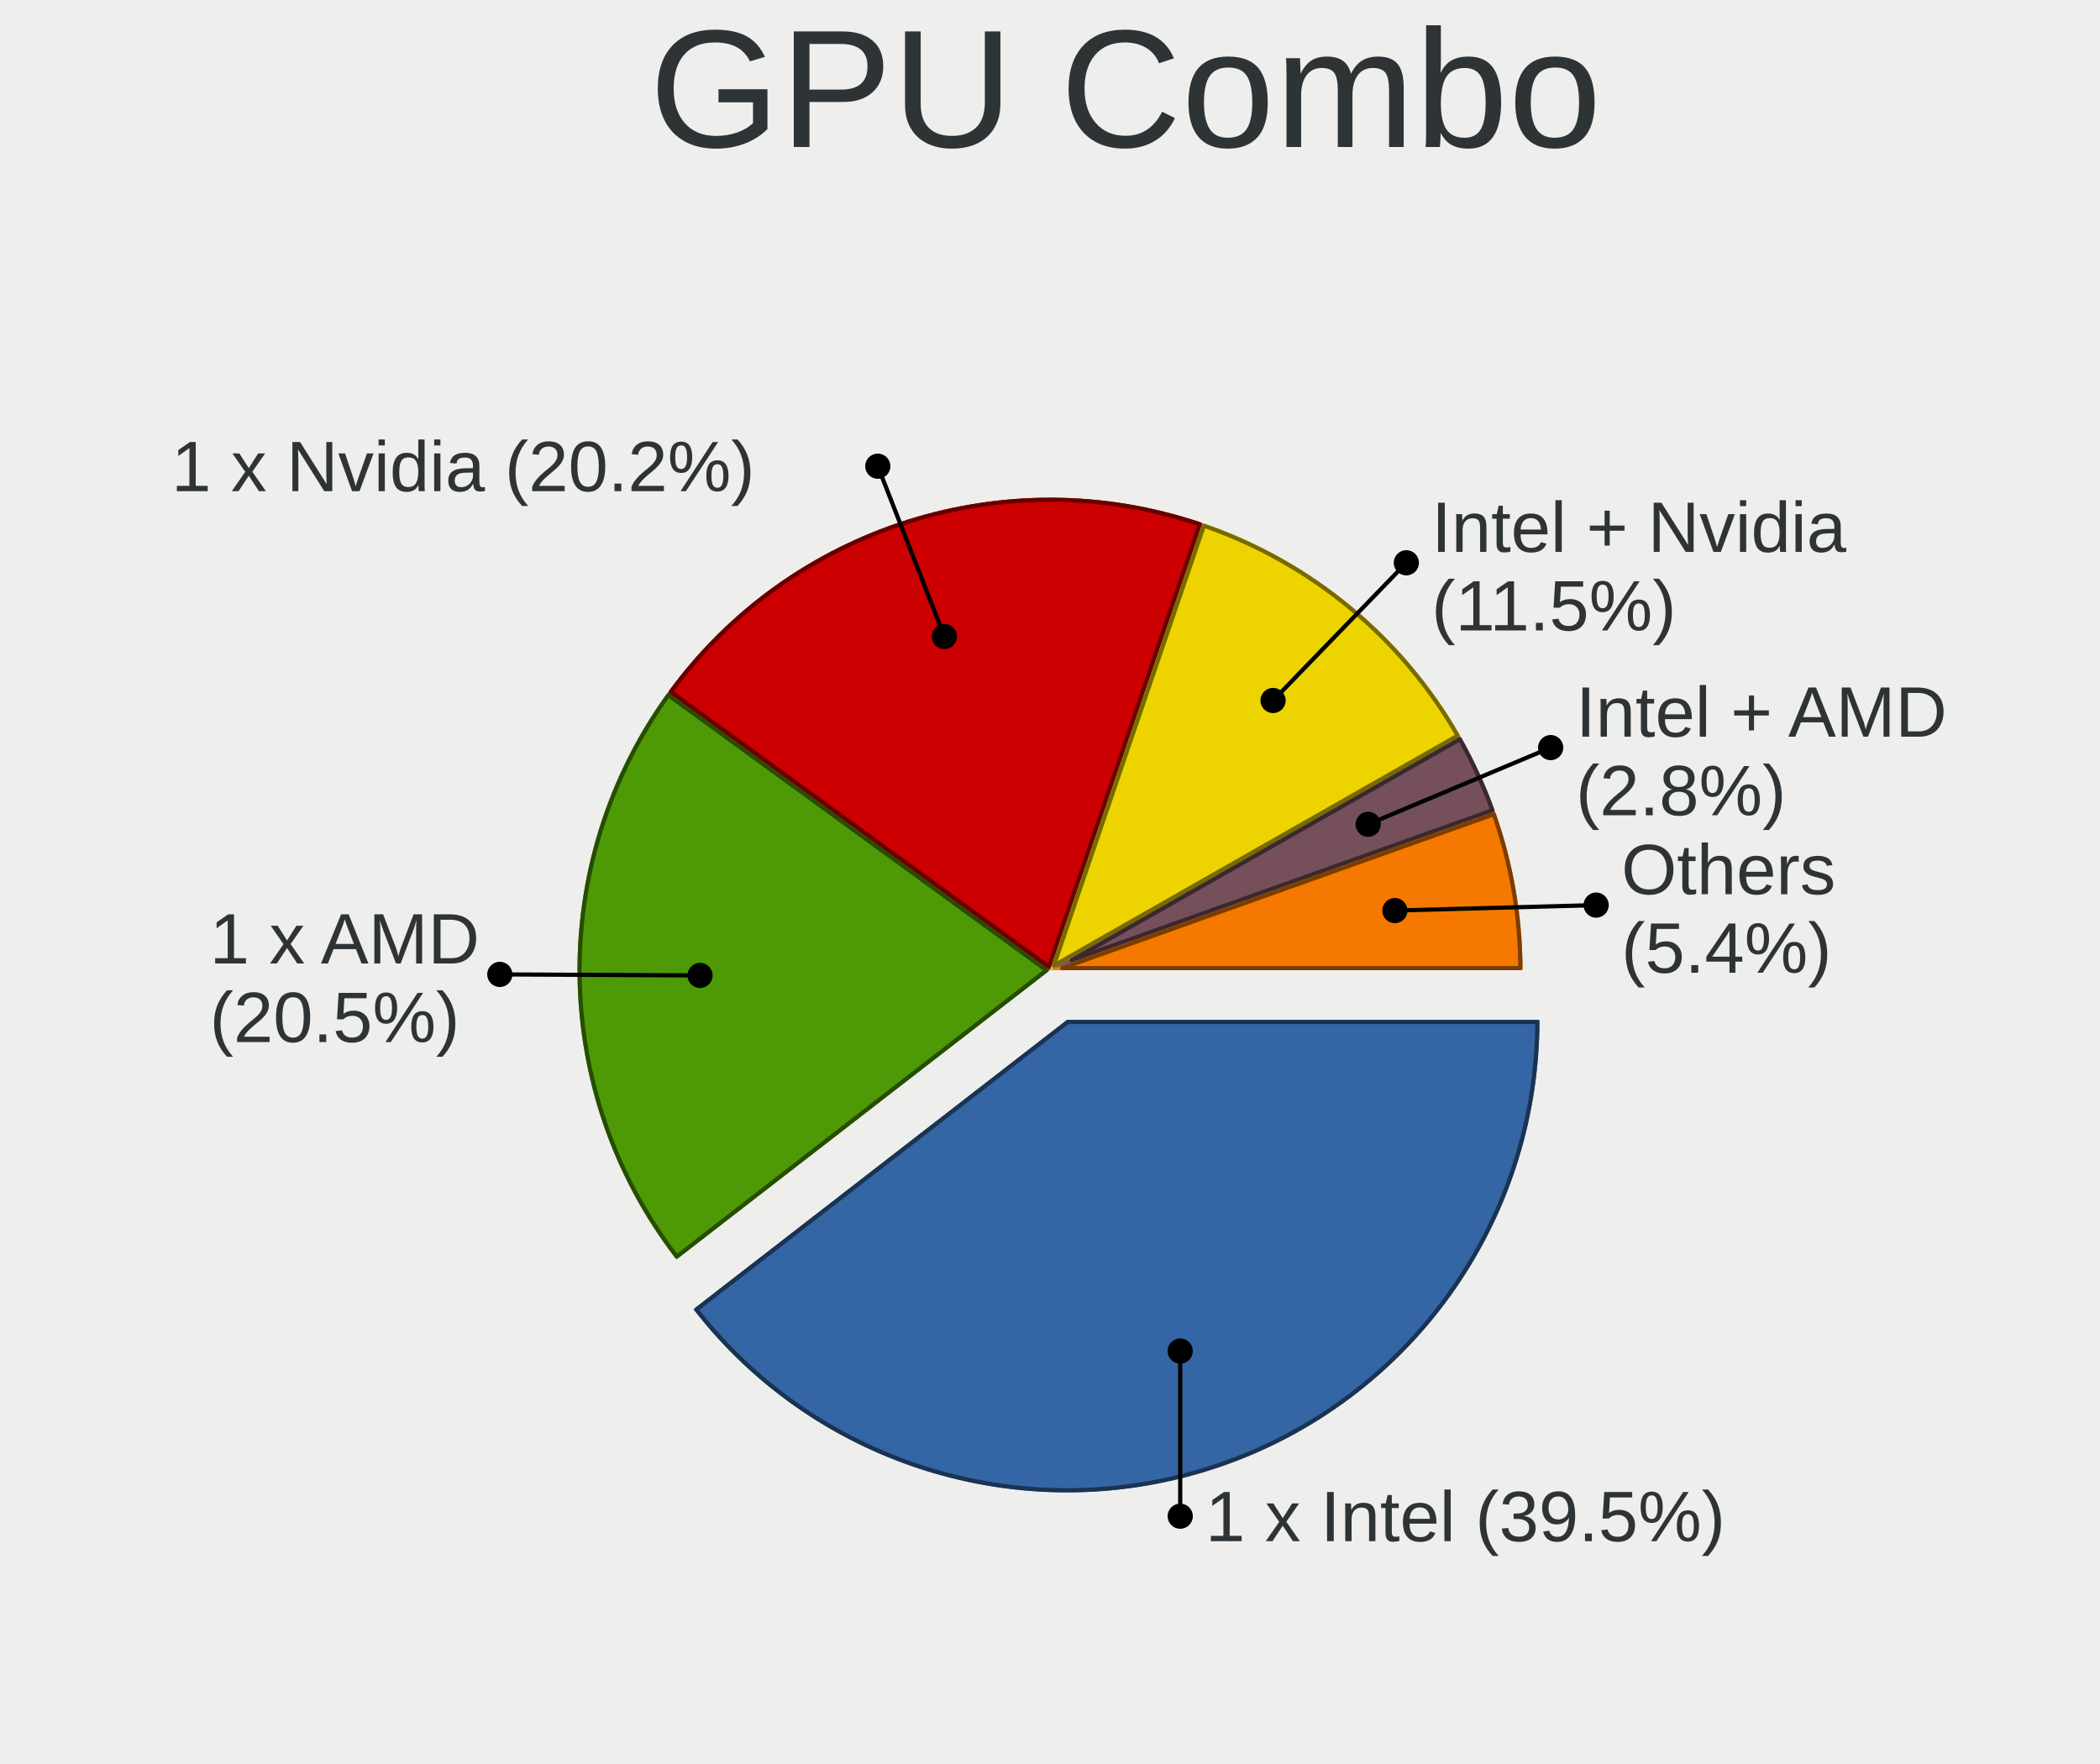
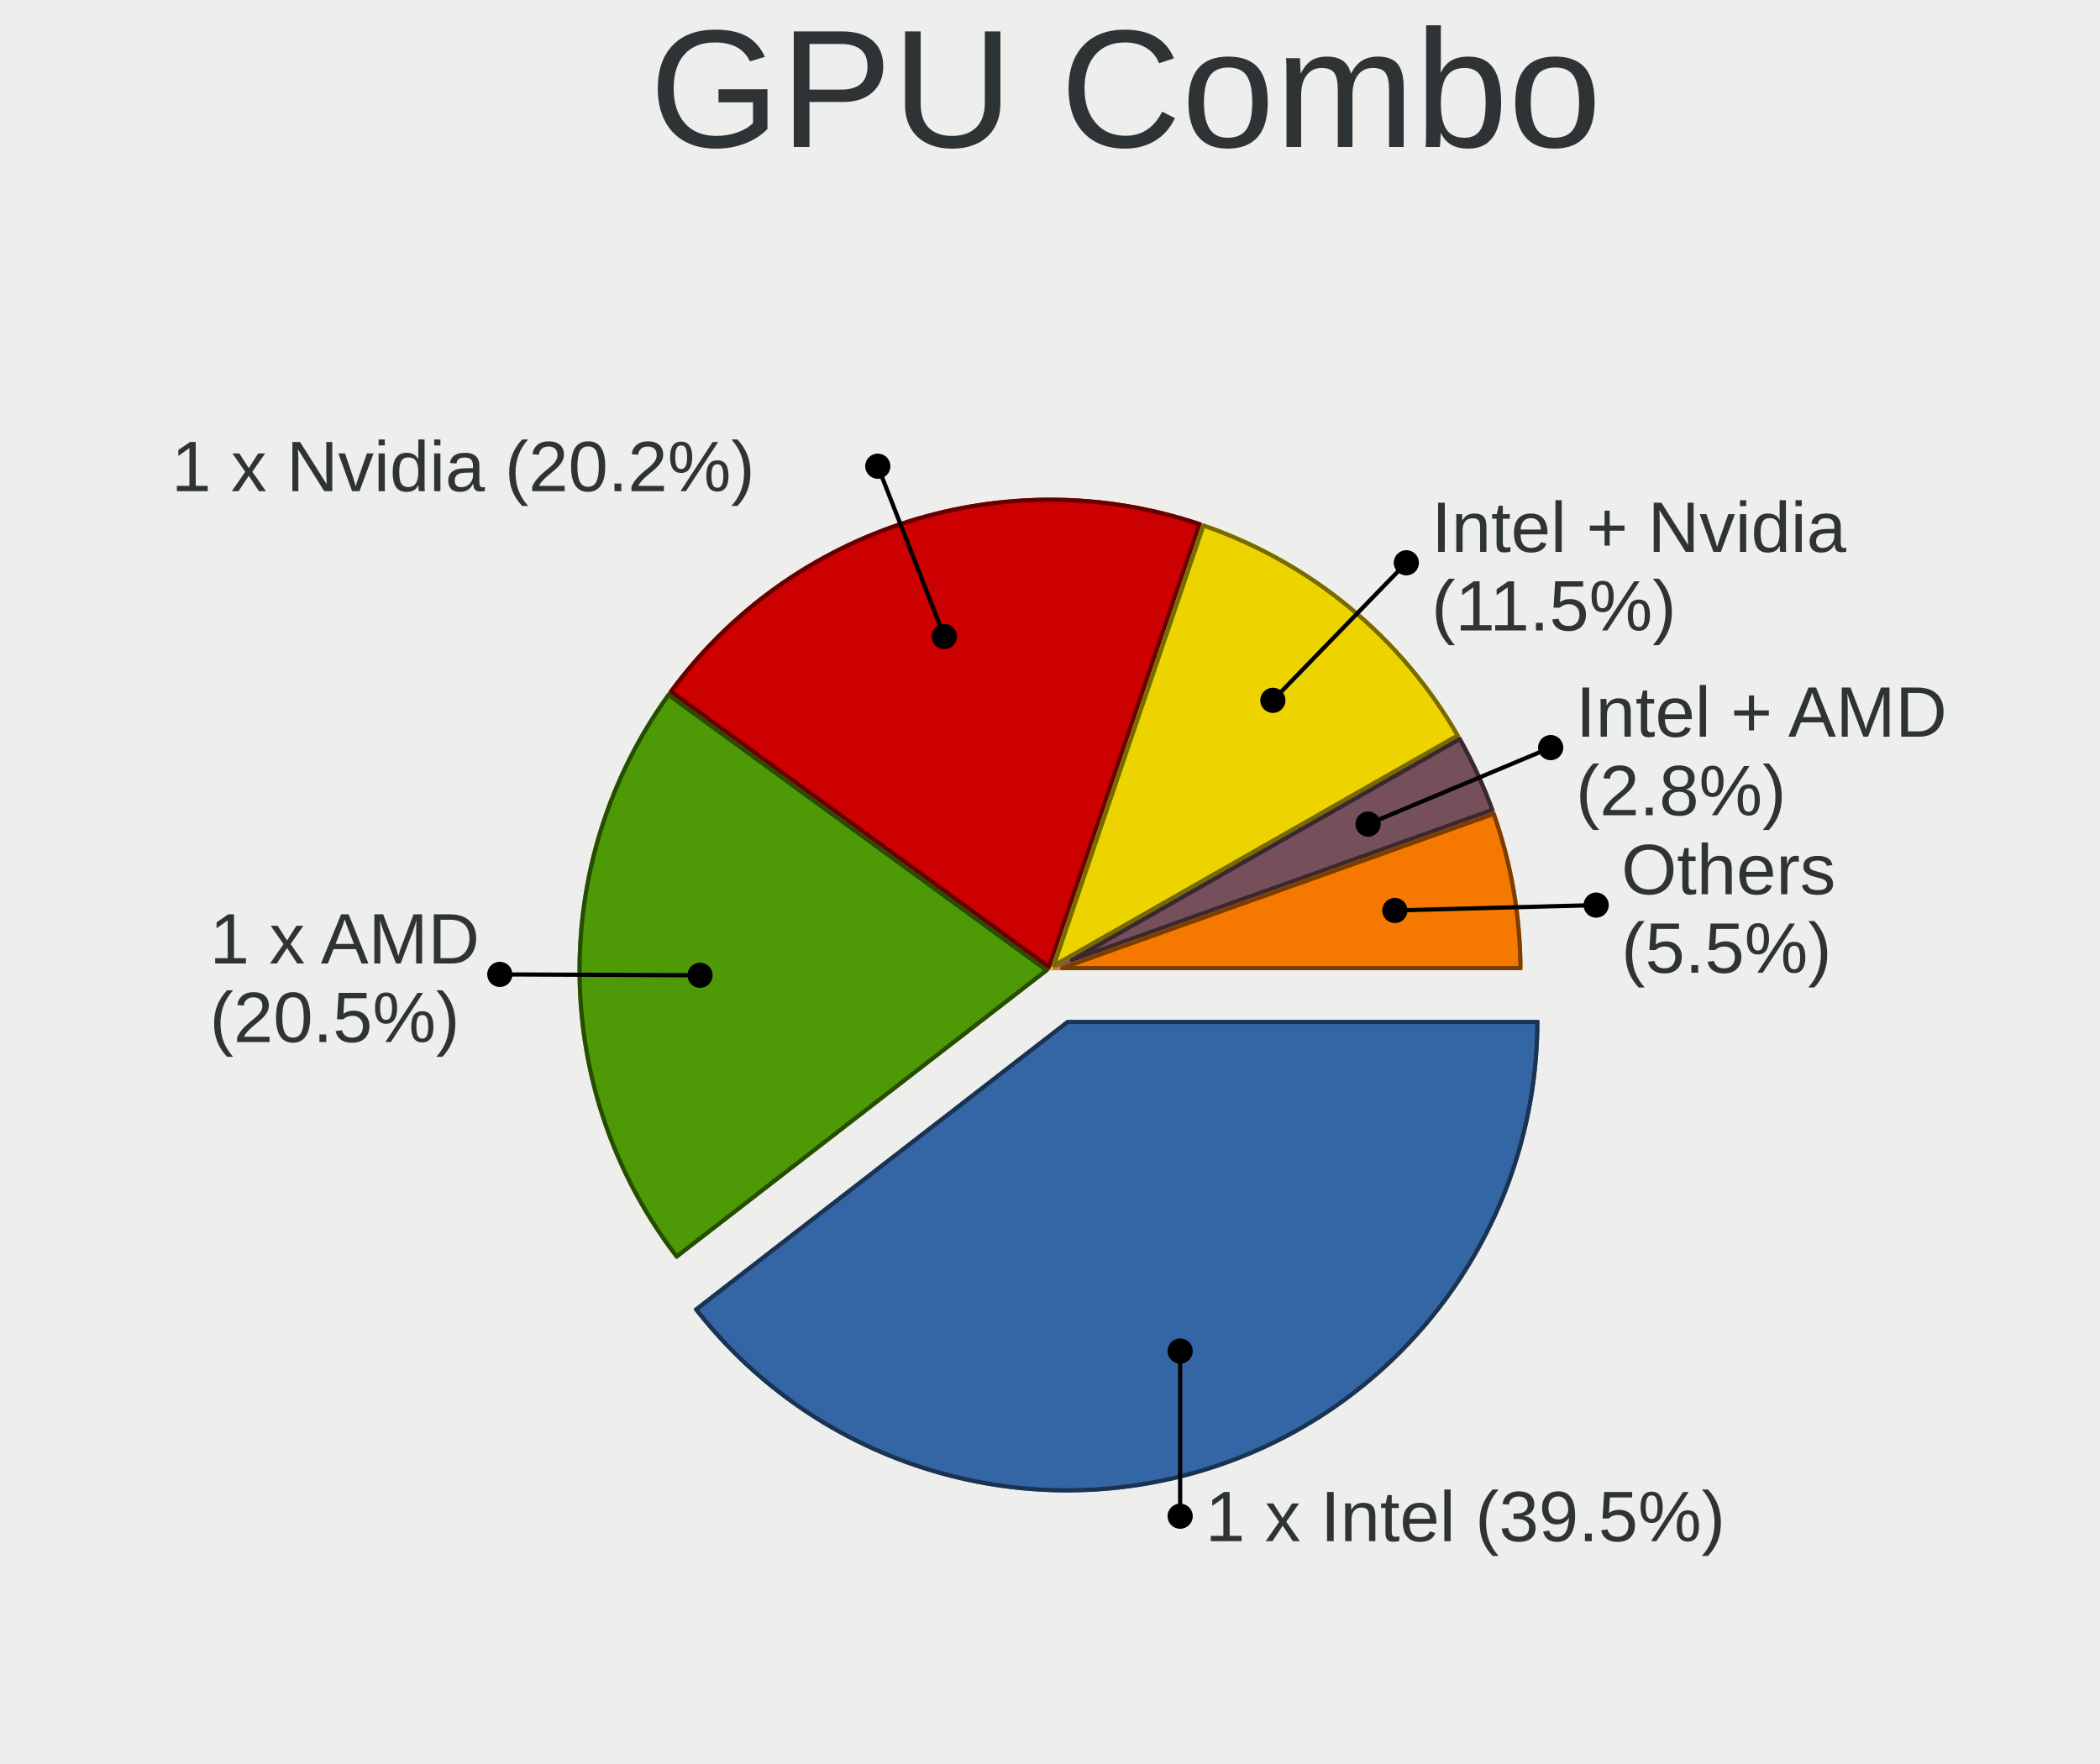
<svg xmlns="http://www.w3.org/2000/svg" width="500" height="420" version="1.0" id="ezcGraph">
  <defs />
  <g id="ezcGraphChart" color-rendering="optimizeQuality" shape-rendering="geometricPrecision" text-rendering="optimizeLegibility">
    <path d=" M 0,420 L 0,0 L 500,0 L 500,420 L 0,420 z " style="fill: #eeeeec; fill-opacity: 1.00; stroke: none;" id="ezcGraphPolygon_1" />
    <path d=" M 0,42 L 0,0 L 500,0 L 500,42 L 0,42 z " style="fill: #000000; fill-opacity: 0.00; stroke: none;" id="ezcGraphPolygon_2" />
-     <path d="M 254.04,242.83 L 366.54,242.83 A 112.50,112.50 0 0,1 165.10,311.71 z" style="fill: #3465a4; fill-opacity: 1.00; stroke: none; cursor: pointer;" id="ezcGraphCircleSector_4" />
-     <path d="M 254.22,243.33 L 366.04,243.33 A 112.00,112.00 0 0,1 165.80,311.80 z" style="fill: none; stroke: #1a3352; stroke-width: 1; stroke-opacity: 1.00; stroke-linecap: round; stroke-linejoin: round;" id="ezcGraphCircleSector_5" />
-     <path d="M 250.00,231.00 L 161.05,299.88 A 112.50,112.50 0 0,1 159.03,164.82 z" style="fill: #4e9a06; fill-opacity: 1.00; stroke: none; cursor: pointer;" id="ezcGraphCircleSector_6" />
-     <path d="M 249.17,231.01 L 161.14,299.18 A 112.00,112.00 0 0,1 159.14,165.51 z" style="fill: none; stroke: #274d03; stroke-width: 1; stroke-opacity: 1.00; stroke-linecap: round; stroke-linejoin: round;" id="ezcGraphCircleSector_7" />
-     <path d="M 250.00,231.00 L 159.03,164.82 A 112.50,112.50 0 0,1 286.33,124.53 z" style="fill: #cc0000; fill-opacity: 1.00; stroke: none; cursor: pointer;" id="ezcGraphCircleSector_8" />
-     <path d="M 249.75,230.20 L 159.73,164.71 A 112.00,112.00 0 0,1 285.69,124.84 z" style="fill: none; stroke: #660000; stroke-width: 1; stroke-opacity: 1.00; stroke-linecap: round; stroke-linejoin: round;" id="ezcGraphCircleSector_9" />
-     <path d="M 250.00,231.00 L 286.33,124.53 A 112.50,112.50 0 0,1 347.76,175.34 z" style="fill: #edd400; fill-opacity: 1.00; stroke: none; cursor: pointer;" id="ezcGraphCircleSector_10" />
-     <path d="M 250.90,229.91 L 286.64,125.16 A 112.00,112.00 0 0,1 347.08,175.15 z" style="fill: none; stroke: #776a00; stroke-width: 1; stroke-opacity: 1.00; stroke-linecap: round; stroke-linejoin: round;" id="ezcGraphCircleSector_11" />
-     <path d="M 250.00,231.00 L 347.76,175.34 A 112.50,112.50 0 0,1 355.97,193.23 z" style="fill: #75505b; fill-opacity: 1.00; stroke: none; cursor: pointer;" id="ezcGraphCircleSector_12" />
-     <path d="M 255.19,228.62 L 347.58,176.02 A 112.00,112.00 0 0,1 355.33,192.93 z" style="fill: none; stroke: #3b282e; stroke-width: 1; stroke-opacity: 1.00; stroke-linecap: round; stroke-linejoin: round;" id="ezcGraphCircleSector_13" />
-     <path d="M 250.00,231.00 L 355.97,193.23 A 112.50,112.50 0 0,1 362.50,231.00 z" style="fill: #f57900; fill-opacity: 1.00; stroke: none;" id="ezcGraphCircleSector_14" />
-     <path d="M 252.89,230.50 L 355.67,193.87 A 112.00,112.00 0 0,1 362.00,230.50 z" style="fill: none; stroke: #7b3d00; stroke-width: 1; stroke-opacity: 1.00; stroke-linecap: round; stroke-linejoin: round;" id="ezcGraphCircleSector_15" />
-     <path d=" M 224.855,151.551 L 209,111" style="fill: none; stroke: #000000; stroke-width: 1; stroke-opacity: 1.00; stroke-linecap: round; stroke-linejoin: round;" id="ezcGraphLine_16" />
-     <ellipse cx="224.855" cy="151.551" rx="3" ry="3" style="fill: #000000; fill-opacity: 1.00; stroke: none;" id="ezcGraphCircle_17" />
+     <path d="M 254.04,242.83 L 366.54,242.83 A 112.50,112.50 0 0,1 165.07,311.68 z" style="fill: #3465a4; fill-opacity: 1.00; stroke: none; cursor: pointer;" id="ezcGraphCircleSector_4" />
+     <path d="M 254.21,243.33 L 366.04,243.33 A 112.00,112.00 0 0,1 165.77,311.77 z" style="fill: none; stroke: #1a3352; stroke-width: 1; stroke-opacity: 1.00; stroke-linecap: round; stroke-linejoin: round;" id="ezcGraphCircleSector_5" />
+     <path d="M 250.00,231.00 L 161.03,299.85 A 112.50,112.50 0 0,1 159.07,164.76 z" style="fill: #4e9a06; fill-opacity: 1.00; stroke: none; cursor: pointer;" id="ezcGraphCircleSector_6" />
+     <path d="M 249.17,231.01 L 161.12,299.15 A 112.00,112.00 0 0,1 159.18,165.46 z" style="fill: none; stroke: #274d03; stroke-width: 1; stroke-opacity: 1.00; stroke-linecap: round; stroke-linejoin: round;" id="ezcGraphCircleSector_7" />
+     <path d="M 250.00,231.00 L 159.07,164.76 A 112.50,112.50 0 0,1 286.23,124.49 z" style="fill: #cc0000; fill-opacity: 1.00; stroke: none; cursor: pointer;" id="ezcGraphCircleSector_8" />
+     <path d="M 249.75,230.20 L 159.77,164.65 A 112.00,112.00 0 0,1 285.59,124.80 z" style="fill: none; stroke: #660000; stroke-width: 1; stroke-opacity: 1.00; stroke-linecap: round; stroke-linejoin: round;" id="ezcGraphCircleSector_9" />
+     <path d="M 250.00,231.00 L 286.23,124.49 A 112.50,112.50 0 0,1 347.74,175.29 z" style="fill: #edd400; fill-opacity: 1.00; stroke: none; cursor: pointer;" id="ezcGraphCircleSector_10" />
+     <path d="M 250.90,229.91 L 286.54,125.13 A 112.00,112.00 0 0,1 347.06,175.11 z" style="fill: none; stroke: #776a00; stroke-width: 1; stroke-opacity: 1.00; stroke-linecap: round; stroke-linejoin: round;" id="ezcGraphCircleSector_11" />
+     <path d="M 250.00,231.00 L 347.74,175.29 A 112.50,112.50 0 0,1 355.94,193.16 z" style="fill: #75505b; fill-opacity: 1.00; stroke: none; cursor: pointer;" id="ezcGraphCircleSector_12" />
+     <path d="M 255.20,228.61 L 347.55,175.97 A 112.00,112.00 0 0,1 355.30,192.85 z" style="fill: none; stroke: #3b282e; stroke-width: 1; stroke-opacity: 1.00; stroke-linecap: round; stroke-linejoin: round;" id="ezcGraphCircleSector_13" />
+     <path d="M 250.00,231.00 L 355.94,193.16 A 112.50,112.50 0 0,1 362.50,231.00 z" style="fill: #f57900; fill-opacity: 1.00; stroke: none;" id="ezcGraphCircleSector_14" />
+     <path d="M 252.89,230.50 L 355.64,193.79 A 112.00,112.00 0 0,1 362.00,230.50 z" style="fill: none; stroke: #7b3d00; stroke-width: 1; stroke-opacity: 1.00; stroke-linecap: round; stroke-linejoin: round;" id="ezcGraphCircleSector_15" />
+     <path d=" M 224.843,151.555 L 209,111" style="fill: none; stroke: #000000; stroke-width: 1; stroke-opacity: 1.00; stroke-linecap: round; stroke-linejoin: round;" id="ezcGraphLine_16" />
+     <ellipse cx="224.843" cy="151.555" rx="3" ry="3" style="fill: #000000; fill-opacity: 1.00; stroke: none;" id="ezcGraphCircle_17" />
    <ellipse cx="209" cy="111" rx="3" ry="3" style="fill: #000000; fill-opacity: 1.00; stroke: none;" id="ezcGraphCircle_18" />
-     <path d=" M 166.676,232.248 L 119.004,232" style="fill: none; stroke: #000000; stroke-width: 1; stroke-opacity: 1.00; stroke-linecap: round; stroke-linejoin: round;" id="ezcGraphLine_20" />
-     <ellipse cx="166.676" cy="232.248" rx="3" ry="3" style="fill: #000000; fill-opacity: 1.00; stroke: none;" id="ezcGraphCircle_21" />
+     <path d=" M 166.675,232.209 L 119.004,232" style="fill: none; stroke: #000000; stroke-width: 1; stroke-opacity: 1.00; stroke-linecap: round; stroke-linejoin: round;" id="ezcGraphLine_20" />
+     <ellipse cx="166.675" cy="232.209" rx="3" ry="3" style="fill: #000000; fill-opacity: 1.00; stroke: none;" id="ezcGraphCircle_21" />
    <ellipse cx="119.004" cy="232" rx="3" ry="3" style="fill: #000000; fill-opacity: 1.00; stroke: none;" id="ezcGraphCircle_22" />
-     <path d=" M 303.109,166.782 L 334.842,134" style="fill: none; stroke: #000000; stroke-width: 1; stroke-opacity: 1.00; stroke-linecap: round; stroke-linejoin: round;" id="ezcGraphLine_24" />
-     <ellipse cx="303.109" cy="166.782" rx="3" ry="3" style="fill: #000000; fill-opacity: 1.00; stroke: none;" id="ezcGraphCircle_25" />
+     <path d=" M 303.065,166.746 L 334.842,134" style="fill: none; stroke: #000000; stroke-width: 1; stroke-opacity: 1.00; stroke-linecap: round; stroke-linejoin: round;" id="ezcGraphLine_24" />
+     <ellipse cx="303.065" cy="166.746" rx="3" ry="3" style="fill: #000000; fill-opacity: 1.00; stroke: none;" id="ezcGraphCircle_25" />
    <ellipse cx="334.842" cy="134" rx="3" ry="3" style="fill: #000000; fill-opacity: 1.00; stroke: none;" id="ezcGraphCircle_26" />
-     <path d=" M 325.748,196.263 L 369.208,178" style="fill: none; stroke: #000000; stroke-width: 1; stroke-opacity: 1.00; stroke-linecap: round; stroke-linejoin: round;" id="ezcGraphLine_28" />
-     <ellipse cx="325.748" cy="196.263" rx="3" ry="3" style="fill: #000000; fill-opacity: 1.00; stroke: none;" id="ezcGraphCircle_29" />
+     <path d=" M 325.728,196.218 L 369.208,178" style="fill: none; stroke: #000000; stroke-width: 1; stroke-opacity: 1.00; stroke-linecap: round; stroke-linejoin: round;" id="ezcGraphLine_28" />
+     <ellipse cx="325.728" cy="196.218" rx="3" ry="3" style="fill: #000000; fill-opacity: 1.00; stroke: none;" id="ezcGraphCircle_29" />
    <ellipse cx="369.208" cy="178" rx="3" ry="3" style="fill: #000000; fill-opacity: 1.00; stroke: none;" id="ezcGraphCircle_30" />
-     <path d=" M 332.115,216.805 L 380.035,215.5" style="fill: none; stroke: #000000; stroke-width: 1; stroke-opacity: 1.00; stroke-linecap: round; stroke-linejoin: round;" id="ezcGraphLine_32" />
-     <ellipse cx="332.115" cy="216.805" rx="3" ry="3" style="fill: #000000; fill-opacity: 1.00; stroke: none;" id="ezcGraphCircle_33" />
+     <path d=" M 332.11,216.775 L 380.035,215.5" style="fill: none; stroke: #000000; stroke-width: 1; stroke-opacity: 1.00; stroke-linecap: round; stroke-linejoin: round;" id="ezcGraphLine_32" />
+     <ellipse cx="332.11" cy="216.775" rx="3" ry="3" style="fill: #000000; fill-opacity: 1.00; stroke: none;" id="ezcGraphCircle_33" />
    <ellipse cx="380.035" cy="215.5" rx="3" ry="3" style="fill: #000000; fill-opacity: 1.00; stroke: none;" id="ezcGraphCircle_34" />
-     <path d=" M 281.005,321.679 L 281.005,361" style="fill: none; stroke: #000000; stroke-width: 1; stroke-opacity: 1.00; stroke-linecap: round; stroke-linejoin: round;" id="ezcGraphLine_36" />
-     <ellipse cx="281.005" cy="321.679" rx="3" ry="3" style="fill: #000000; fill-opacity: 1.00; stroke: none;" id="ezcGraphCircle_37" />
-     <ellipse cx="281.005" cy="361" rx="3" ry="3" style="fill: #000000; fill-opacity: 1.00; stroke: none;" id="ezcGraphCircle_38" />
+     <path d=" M 280.991,321.684 L 280.991,361" style="fill: none; stroke: #000000; stroke-width: 1; stroke-opacity: 1.00; stroke-linecap: round; stroke-linejoin: round;" id="ezcGraphLine_36" />
+     <ellipse cx="280.991" cy="321.684" rx="3" ry="3" style="fill: #000000; fill-opacity: 1.00; stroke: none;" id="ezcGraphCircle_37" />
+     <ellipse cx="280.991" cy="361" rx="3" ry="3" style="fill: #000000; fill-opacity: 1.00; stroke: none;" id="ezcGraphCircle_38" />
    <g id="ezcGraphTextBox_3">
      <path d=" M 154.1,42 L 154.1,0.5 L 346.4,0.5 L 346.4,42 L 154.1,42 z " style="fill: #ffffff; fill-opacity: 0.00; stroke: none;" id="ezcGraphPolygon_40" />
      <text id="ezcGraphTextBox_3_text" x="154.6" text-length="190.8px" y="35" style="font-size: 40px; font-family: 'Arial'; fill: #2e3436; fill-opacity: 1.00; stroke: none;">GPU Combo</text>
    </g>
    <g id="ezcGraphTextBox_19" style=" cursor: pointer;">
      <path d=" M 40.32,120.5 L 40.32,102 L 204,102 L 204,120.5 L 40.32,120.5 z " style="fill: #ffffff; fill-opacity: 0.00; stroke: none;" id="ezcGraphPolygon_41" />
      <text id="ezcGraphTextBox_19_text" x="40.82" text-length="162.18px" y="116.95" style="font-size: 17px; font-family: 'Arial'; fill: #2e3436; fill-opacity: 1.00; stroke: none;">1 x Nvidia (20.2%)</text>
    </g>
    <g id="ezcGraphTextBox_23" style=" cursor: pointer;">
      <path d=" M 49.434,250.05 L 49.434,214.45 L 114.004,214.45 L 114.004,250.05 L 49.434,250.05 z " style="fill: #ffffff; fill-opacity: 0.00; stroke: none;" id="ezcGraphPolygon_42" />
      <text id="ezcGraphTextBox_23_text" x="49.934" text-length="63.07px" y="229.4" style="font-size: 17px; font-family: 'Arial'; fill: #2e3436; fill-opacity: 1.00; stroke: none;">1 x AMD</text>
      <text id="ezcGraphTextBox_23_text" x="49.934" text-length="63.07px" y="248.1" style="font-size: 17px; font-family: 'Arial'; fill: #2e3436; fill-opacity: 1.00; stroke: none;">(20.5%)</text>
    </g>
    <g id="ezcGraphTextBox_27" style=" cursor: pointer;">
      <path d=" M 340.342,152.05 L 340.342,116.45 L 467.982,116.45 L 467.982,152.05 L 340.342,152.05 z " style="fill: #ffffff; fill-opacity: 0.00; stroke: none;" id="ezcGraphPolygon_43" />
      <text id="ezcGraphTextBox_27_text" x="340.842" text-length="126.14px" y="131.4" style="font-size: 17px; font-family: 'Arial'; fill: #2e3436; fill-opacity: 1.00; stroke: none;">Intel + Nvidia</text>
      <text id="ezcGraphTextBox_27_text" x="340.842" text-length="63.07px" y="150.1" style="font-size: 17px; font-family: 'Arial'; fill: #2e3436; fill-opacity: 1.00; stroke: none;">(11.5%)</text>
    </g>
    <g id="ezcGraphTextBox_31" style=" cursor: pointer;">
      <path d=" M 374.708,196.05 L 374.708,160.45 L 475.318,160.45 L 475.318,196.05 L 374.708,196.05 z " style="fill: #ffffff; fill-opacity: 0.00; stroke: none;" id="ezcGraphPolygon_44" />
      <text id="ezcGraphTextBox_31_text" x="375.208" text-length="99.11px" y="175.4" style="font-size: 17px; font-family: 'Arial'; fill: #2e3436; fill-opacity: 1.00; stroke: none;">Intel + AMD</text>
      <text id="ezcGraphTextBox_31_text" x="375.208" text-length="54.06px" y="194.1" style="font-size: 17px; font-family: 'Arial'; fill: #2e3436; fill-opacity: 1.00; stroke: none;">(2.8%)</text>
    </g>
    <g id="ezcGraphTextBox_35">
      <path d=" M 385.535,233.55 L 385.535,197.95 L 441.095,197.95 L 441.095,233.55 L 385.535,233.55 z " style="fill: #ffffff; fill-opacity: 0.00; stroke: none;" id="ezcGraphPolygon_45" />
      <text id="ezcGraphTextBox_35_text" x="386.035" text-length="54.06px" y="212.9" style="font-size: 17px; font-family: 'Arial'; fill: #2e3436; fill-opacity: 1.00; stroke: none;">Others</text>
-       <text id="ezcGraphTextBox_35_text" x="386.035" text-length="54.06px" y="231.6" style="font-size: 17px; font-family: 'Arial'; fill: #2e3436; fill-opacity: 1.00; stroke: none;">(5.4%)</text>
+       <text id="ezcGraphTextBox_35_text" x="386.035" text-length="54.06px" y="231.6" style="font-size: 17px; font-family: 'Arial'; fill: #2e3436; fill-opacity: 1.00; stroke: none;">(5.5%)</text>
    </g>
    <g id="ezcGraphTextBox_39" style=" cursor: pointer;">
-       <path d=" M 286.505,370.5 L 286.505,352 L 441.175,352 L 441.175,370.5 L 286.505,370.5 z " style="fill: #ffffff; fill-opacity: 0.00; stroke: none;" id="ezcGraphPolygon_46" />
-       <text id="ezcGraphTextBox_39_text" x="287.005" text-length="153.17px" y="366.95" style="font-size: 17px; font-family: 'Arial'; fill: #2e3436; fill-opacity: 1.00; stroke: none;">1 x Intel (39.5%)</text>
+       <path d=" M 286.491,370.5 L 286.491,352 L 441.161,352 L 441.161,370.5 L 286.491,370.5 z " style="fill: #ffffff; fill-opacity: 0.00; stroke: none;" id="ezcGraphPolygon_46" />
+       <text id="ezcGraphTextBox_39_text" x="286.991" text-length="153.17px" y="366.95" style="font-size: 17px; font-family: 'Arial'; fill: #2e3436; fill-opacity: 1.00; stroke: none;">1 x Intel (39.5%)</text>
    </g>
  </g>
</svg>
